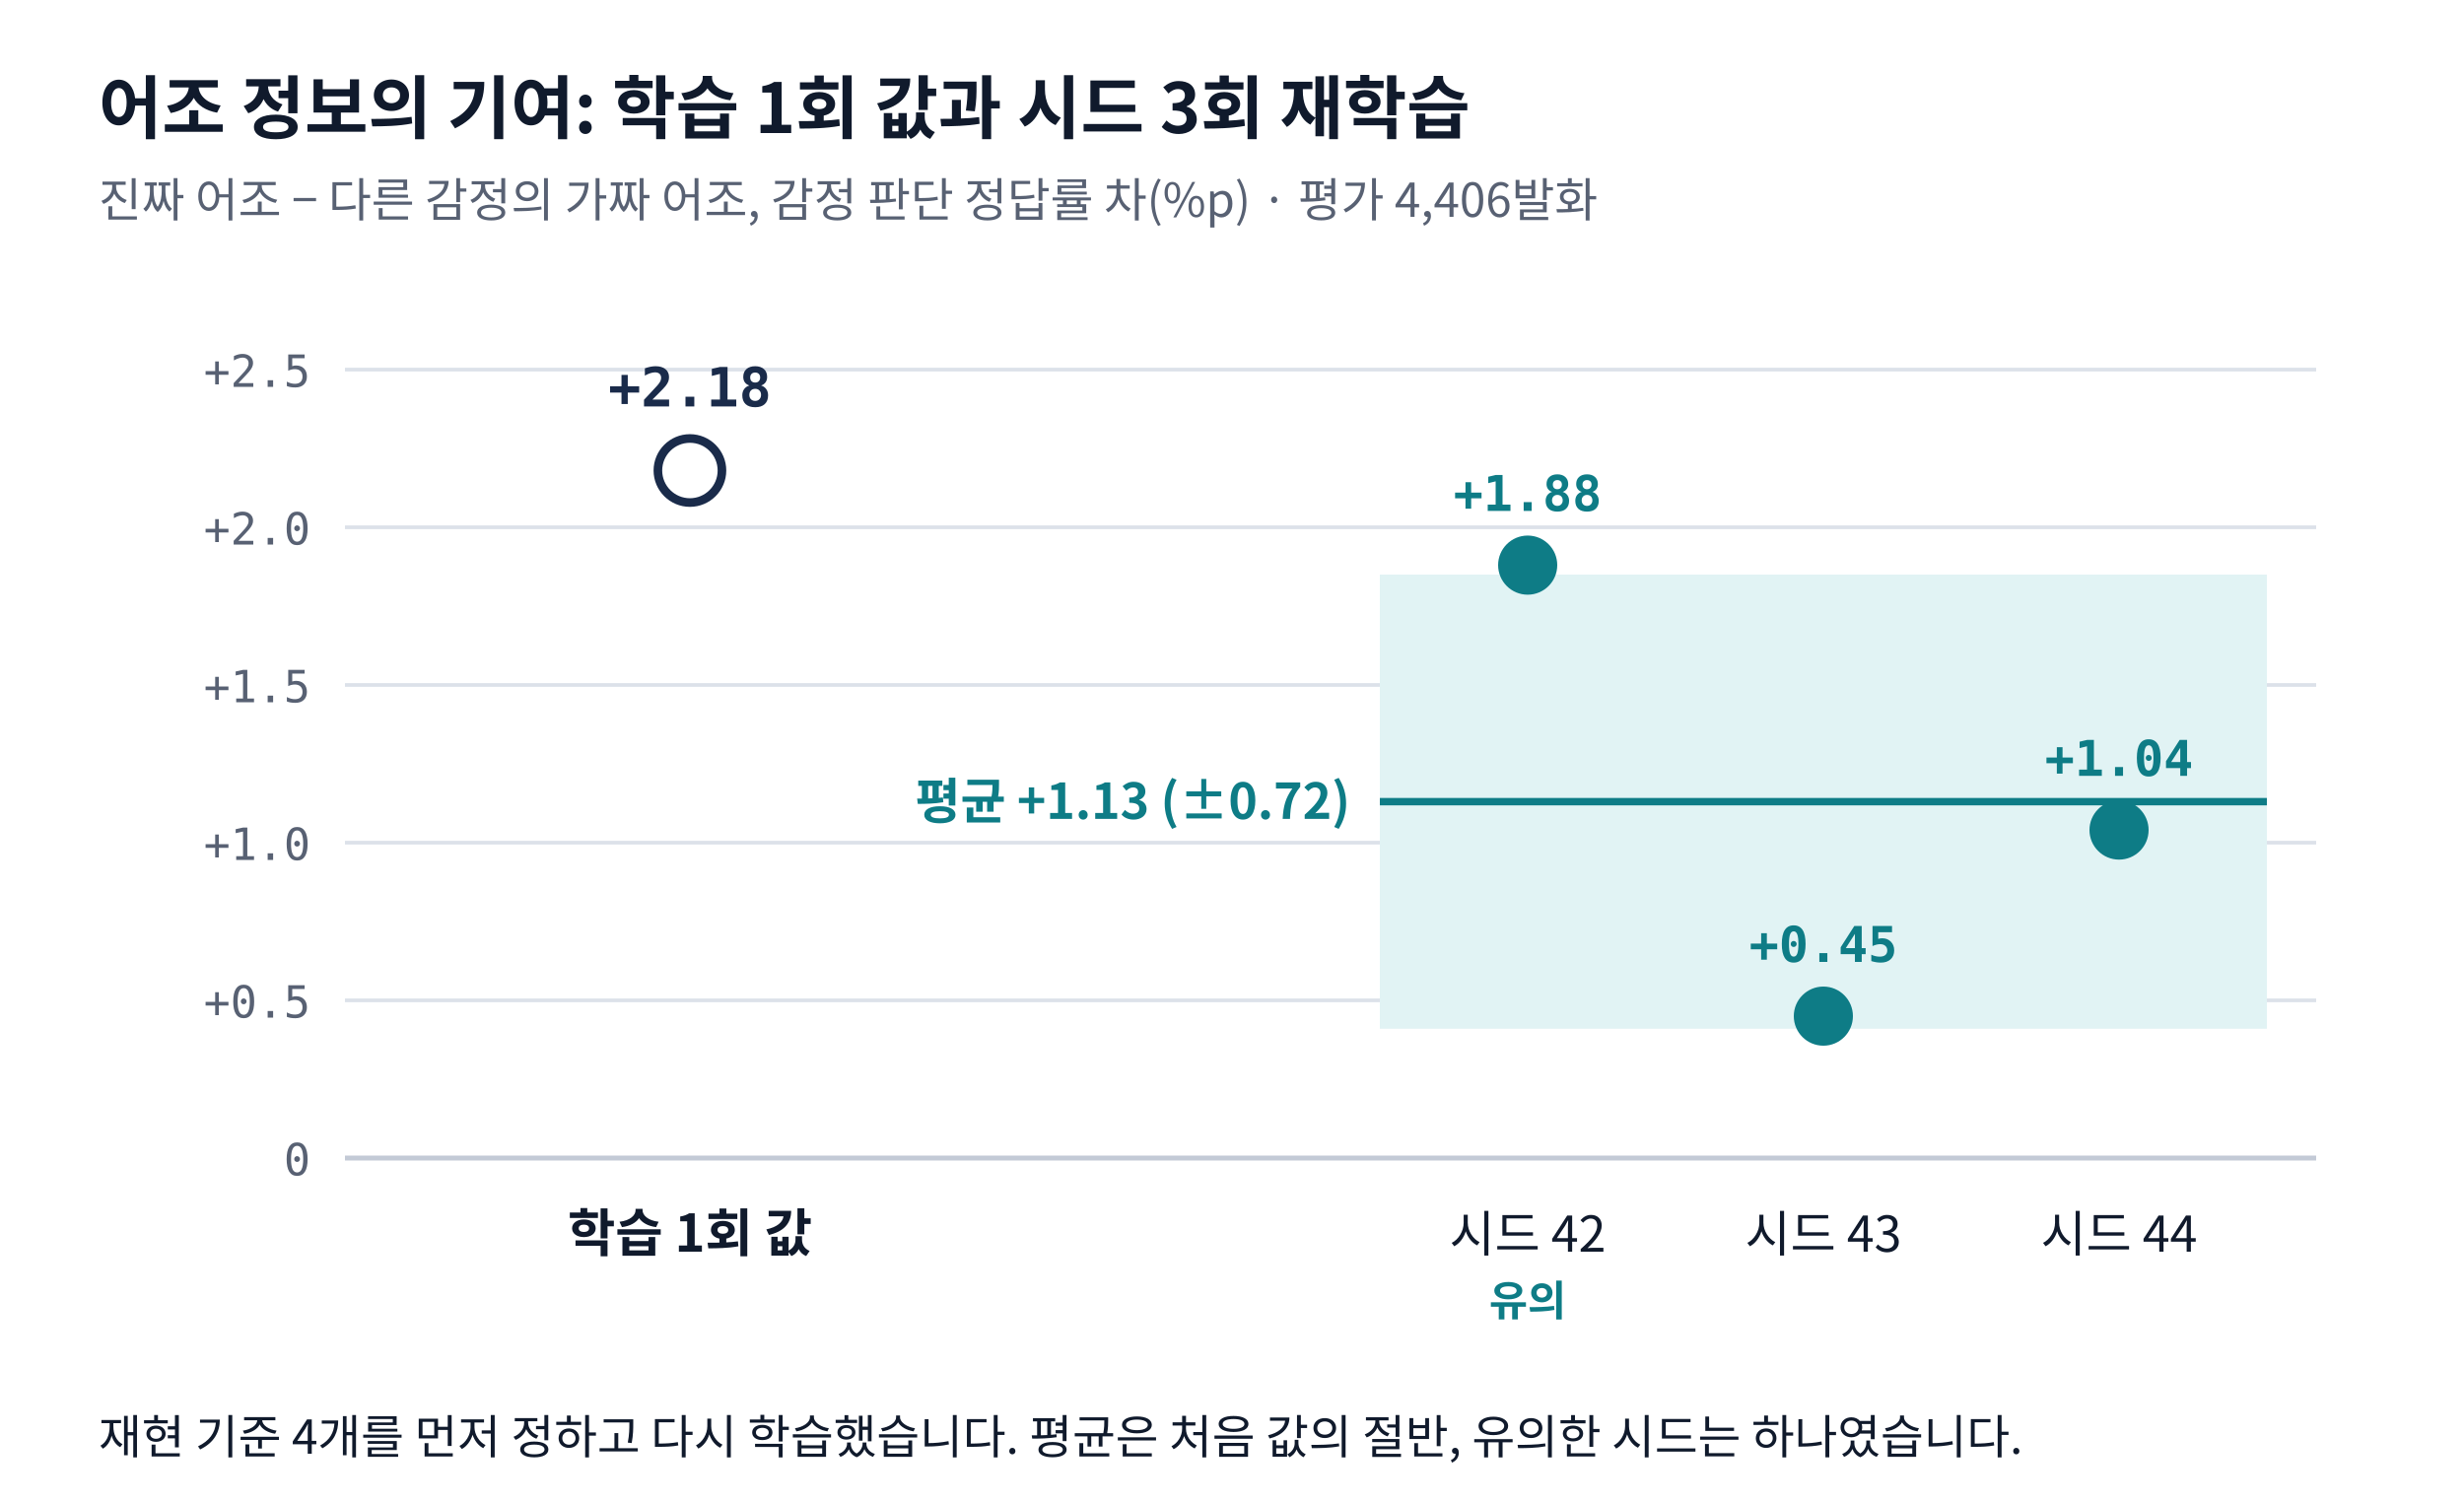
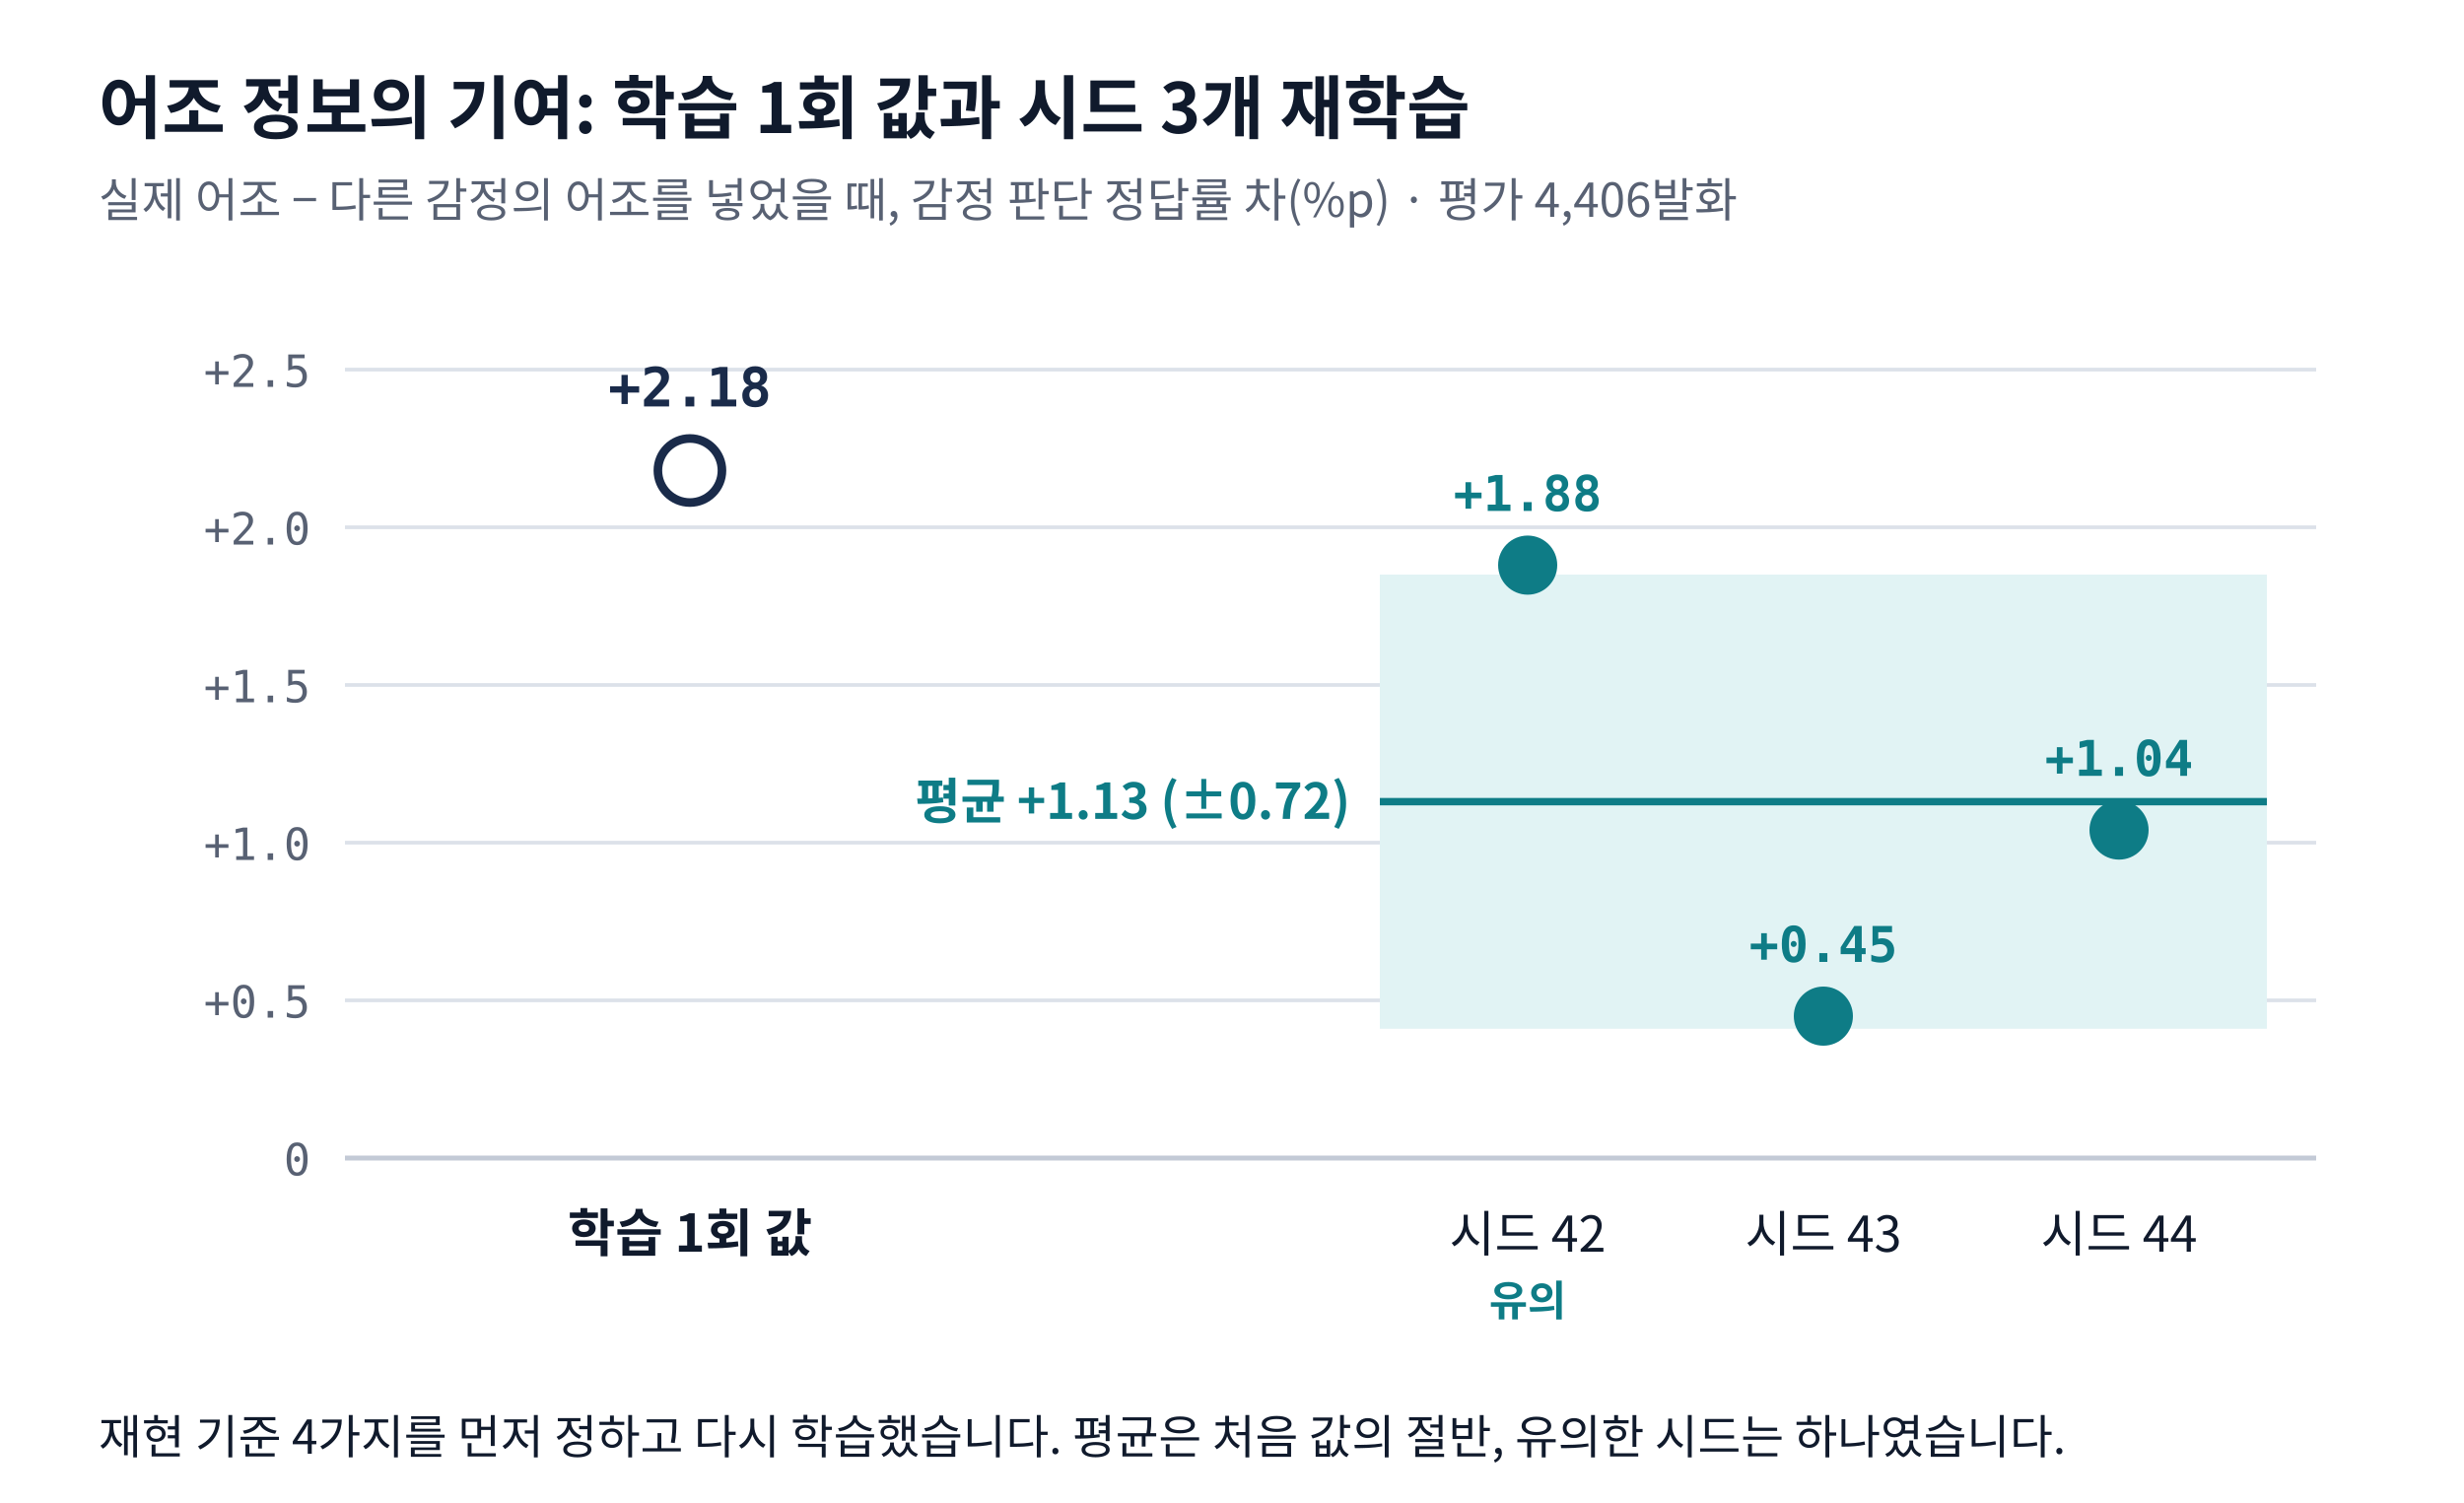
<svg xmlns="http://www.w3.org/2000/svg" viewBox="0 0 1000 610" width="1000" height="610" role="img" aria-label="어조 효과의 시드별 값">
  <defs>
    <marker id="ah" viewBox="0 0 10 10" refX="9" refY="5" markerWidth="7" markerHeight="7" orient="auto-start-reverse">
      <path d="M0,0 L10,5 L0,10 z" fill="#586173" />
    </marker>
    <marker id="aht" viewBox="0 0 10 10" refX="9" refY="5" markerWidth="7" markerHeight="7" orient="auto-start-reverse">
      <path d="M0,0 L10,5 L0,10 z" fill="#0E7C86" />
    </marker>
    <pattern id="hatch" width="8" height="8" patternUnits="userSpaceOnUse" patternTransform="rotate(45)">
      <rect width="8" height="8" fill="#F1F3F6" />
      <line x1="0" y1="0" x2="0" y2="8" stroke="#C3CAD6" stroke-width="3" />
    </pattern>
  </defs>
  <rect width="1000" height="610" fill="#FFFFFF" />
-   <text x="40" y="54" font-family="Pretendard, 'Apple SD Gothic Neo', 'Malgun Gothic', 'Noto Sans KR', 'Noto Sans CJK KR', sans-serif" font-size="28" font-weight="700" fill="#101A2C" text-anchor="start">어조 정보의 기여: 학습 1회 값과 시드 3회 재학습</text>
-   <text x="40" y="88" font-family="Pretendard, 'Apple SD Gothic Neo', 'Malgun Gothic', 'Noto Sans KR', 'Noto Sans CJK KR', sans-serif" font-size="19" font-weight="400" fill="#586173" text-anchor="start">진짜 어조 − 다른 감정의 가짜 어조, 감정 판단 정답률 차(%p) · 평가 4,406발화</text>
+   <text x="40" y="54" font-family="Pretendard, 'Apple SD Gothic Neo', 'Malgun Gothic', 'Noto Sans KR', 'Noto Sans CJK KR', sans-serif" font-size="28" font-weight="700" fill="#101A2C" text-anchor="start">어조 정보의 기여: 학습 1회 값과 시드 3개 재학습</text>
+   <text x="40" y="88" font-family="Pretendard, 'Apple SD Gothic Neo', 'Malgun Gothic', 'Noto Sans KR', 'Noto Sans CJK KR', sans-serif" font-size="19" font-weight="400" fill="#586173" text-anchor="start">실제 어조 − 다른 감정의 어조를 넣었을 때, 감정 판단 정답률 차(%p) · 평가 4,406발화</text>
  <line x1="140" y1="470.0" x2="940" y2="470.0" stroke="#C3CAD6" stroke-width="2" />
  <text x="126" y="477.0" font-family="'IBM Plex Mono', 'SFMono-Regular', Menlo, Consolas, monospace" font-size="18" font-weight="400" fill="#586173" text-anchor="end">0</text>
  <line x1="140" y1="406.0" x2="940" y2="406.0" stroke="#DCE1E9" stroke-width="1.5" />
  <text x="126" y="413.0" font-family="'IBM Plex Mono', 'SFMono-Regular', Menlo, Consolas, monospace" font-size="18" font-weight="400" fill="#586173" text-anchor="end">+0.5</text>
  <line x1="140" y1="342.0" x2="940" y2="342.0" stroke="#DCE1E9" stroke-width="1.5" />
  <text x="126" y="349.0" font-family="'IBM Plex Mono', 'SFMono-Regular', Menlo, Consolas, monospace" font-size="18" font-weight="400" fill="#586173" text-anchor="end">+1.0</text>
  <line x1="140" y1="278.0" x2="940" y2="278.0" stroke="#DCE1E9" stroke-width="1.5" />
  <text x="126" y="285.0" font-family="'IBM Plex Mono', 'SFMono-Regular', Menlo, Consolas, monospace" font-size="18" font-weight="400" fill="#586173" text-anchor="end">+1.5</text>
  <line x1="140" y1="214.0" x2="940" y2="214.0" stroke="#DCE1E9" stroke-width="1.5" />
  <text x="126" y="221.0" font-family="'IBM Plex Mono', 'SFMono-Regular', Menlo, Consolas, monospace" font-size="18" font-weight="400" fill="#586173" text-anchor="end">+2.0</text>
  <line x1="140" y1="150.0" x2="940" y2="150.0" stroke="#DCE1E9" stroke-width="1.5" />
  <text x="126" y="157.0" font-family="'IBM Plex Mono', 'SFMono-Regular', Menlo, Consolas, monospace" font-size="18" font-weight="400" fill="#586173" text-anchor="end">+2.5</text>
  <rect x="560" y="233.2" width="360" height="184.32" rx="0" fill="#E1F3F4" stroke="none" stroke-width="0" opacity="1" />
  <line x1="560" y1="325.36" x2="920" y2="325.36" stroke="#0E7C86" stroke-width="3" />
  <text x="548" y="332.36" font-family="Pretendard, 'Apple SD Gothic Neo', 'Malgun Gothic', 'Noto Sans KR', 'Noto Sans CJK KR', sans-serif" font-size="20" font-weight="700" fill="#0E7C86" text-anchor="end">평균 +1.13 (±0.72)</text>
  <circle cx="280" cy="190.96" r="13" fill="#FFFFFF" stroke="#1A2B4A" stroke-width="3.5" />
  <text x="280" y="164.96" font-family="'IBM Plex Mono', 'SFMono-Regular', Menlo, Consolas, monospace" font-size="22" font-weight="700" fill="#1A2B4A" text-anchor="middle">+2.18</text>
  <text x="280" y="508" font-family="Pretendard, 'Apple SD Gothic Neo', 'Malgun Gothic', 'Noto Sans KR', 'Noto Sans CJK KR', sans-serif" font-size="21" font-weight="600" fill="#101A2C" text-anchor="middle">학습 1회 값</text>
  <circle cx="620" cy="229.36" r="12" fill="#0E7C86" stroke="none" stroke-width="0" />
  <text x="620" y="207.36" font-family="'IBM Plex Mono', 'SFMono-Regular', Menlo, Consolas, monospace" font-size="20" font-weight="700" fill="#0E7C86" text-anchor="middle">+1.88</text>
  <text x="620" y="508" font-family="Pretendard, 'Apple SD Gothic Neo', 'Malgun Gothic', 'Noto Sans KR', 'Noto Sans CJK KR', sans-serif" font-size="20" font-weight="500" fill="#101A2C" text-anchor="middle">시드 42</text>
  <text x="620" y="534" font-family="Pretendard, 'Apple SD Gothic Neo', 'Malgun Gothic', 'Noto Sans KR', 'Noto Sans CJK KR', sans-serif" font-size="17" font-weight="600" fill="#0E7C86" text-anchor="middle">유의</text>
  <circle cx="740" cy="412.4" r="12" fill="#0E7C86" stroke="none" stroke-width="0" />
  <text x="740" y="390.4" font-family="'IBM Plex Mono', 'SFMono-Regular', Menlo, Consolas, monospace" font-size="20" font-weight="700" fill="#0E7C86" text-anchor="middle">+0.45</text>
  <text x="740" y="508" font-family="Pretendard, 'Apple SD Gothic Neo', 'Malgun Gothic', 'Noto Sans KR', 'Noto Sans CJK KR', sans-serif" font-size="20" font-weight="500" fill="#101A2C" text-anchor="middle">시드 43</text>
  <circle cx="860" cy="336.88" r="12" fill="#0E7C86" stroke="none" stroke-width="0" />
  <text x="860" y="314.88" font-family="'IBM Plex Mono', 'SFMono-Regular', Menlo, Consolas, monospace" font-size="20" font-weight="700" fill="#0E7C86" text-anchor="middle">+1.04</text>
  <text x="860" y="508" font-family="Pretendard, 'Apple SD Gothic Neo', 'Malgun Gothic', 'Noto Sans KR', 'Noto Sans CJK KR', sans-serif" font-size="20" font-weight="500" fill="#101A2C" text-anchor="middle">시드 44</text>
-   <text x="40" y="590" font-family="Pretendard, 'Apple SD Gothic Neo', 'Malgun Gothic', 'Noto Sans KR', 'Noto Sans CJK KR', sans-serif" font-size="19" font-weight="500" fill="#101A2C" text-anchor="start">재현 기준 4개를 먼저 정하고 다시 학습했습니다. 평균은 처음 값의 절반, 유의한 시드는 하나였습니다.</text>
+   <text x="40" y="590" font-family="Pretendard, 'Apple SD Gothic Neo', 'Malgun Gothic', 'Noto Sans KR', 'Noto Sans CJK KR', sans-serif" font-size="19" font-weight="500" fill="#101A2C" text-anchor="start">재현 기준 4가지를 먼저 정하고 다시 학습했습니다. 평균은 처음 값의 절반, 유의한 시드는 하나였습니다.</text>
</svg>
